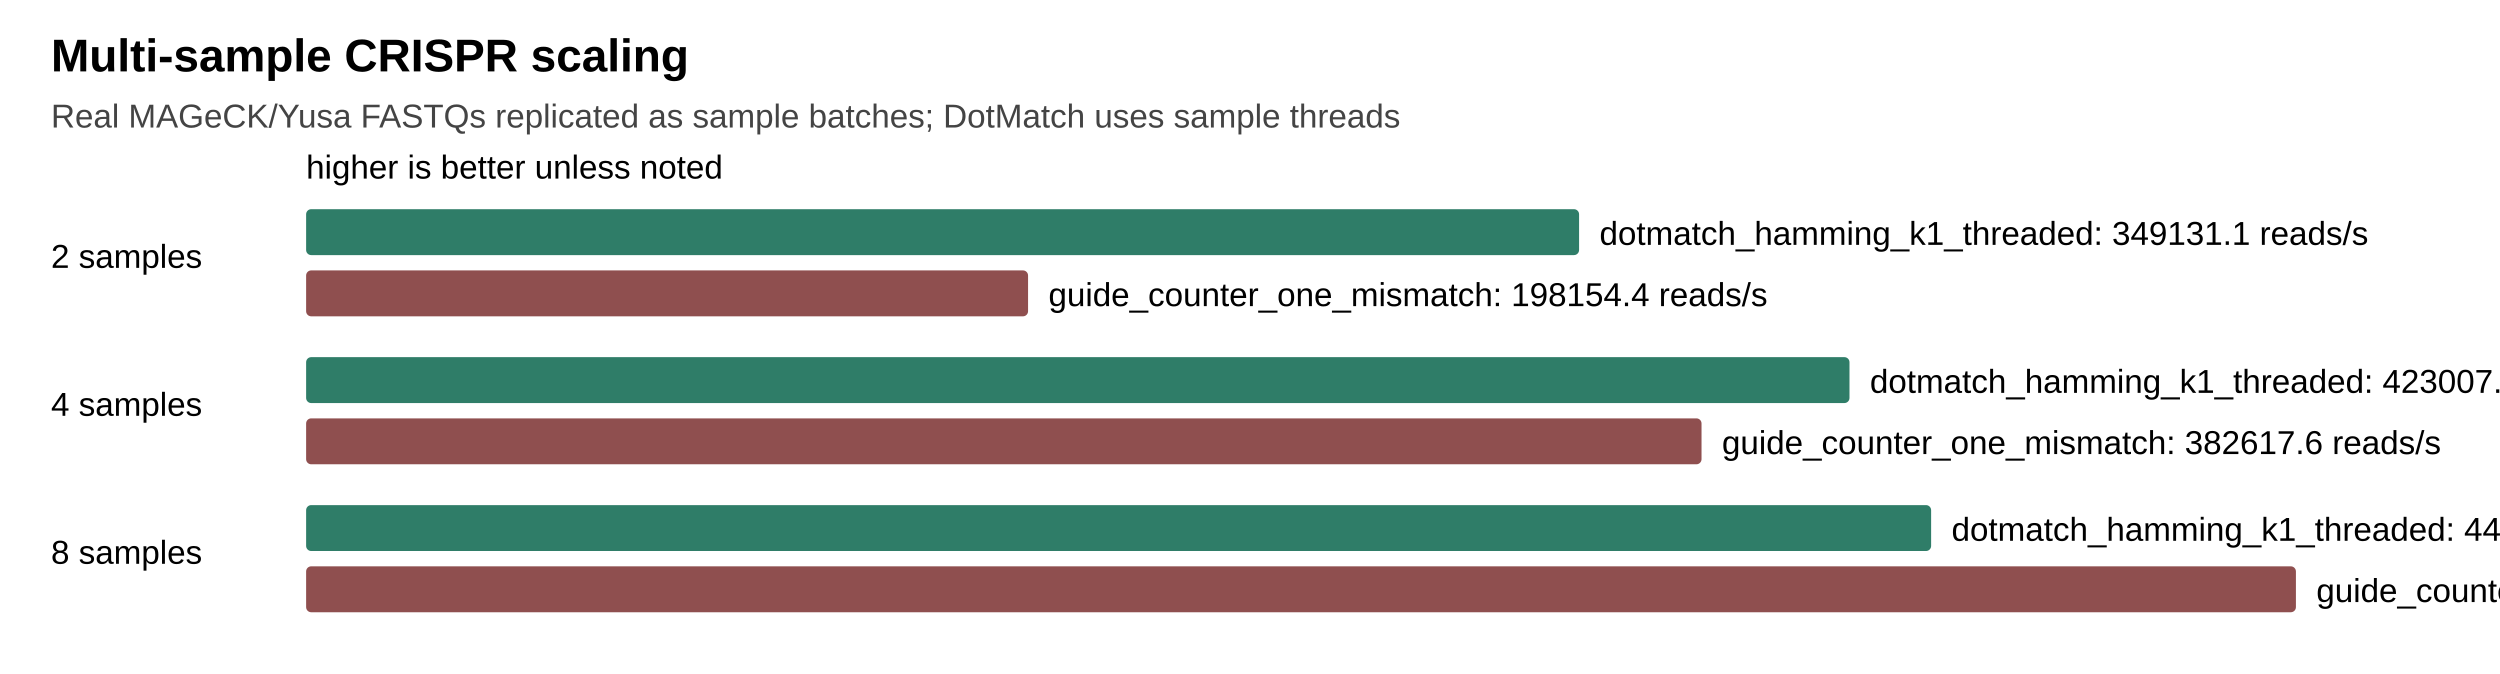
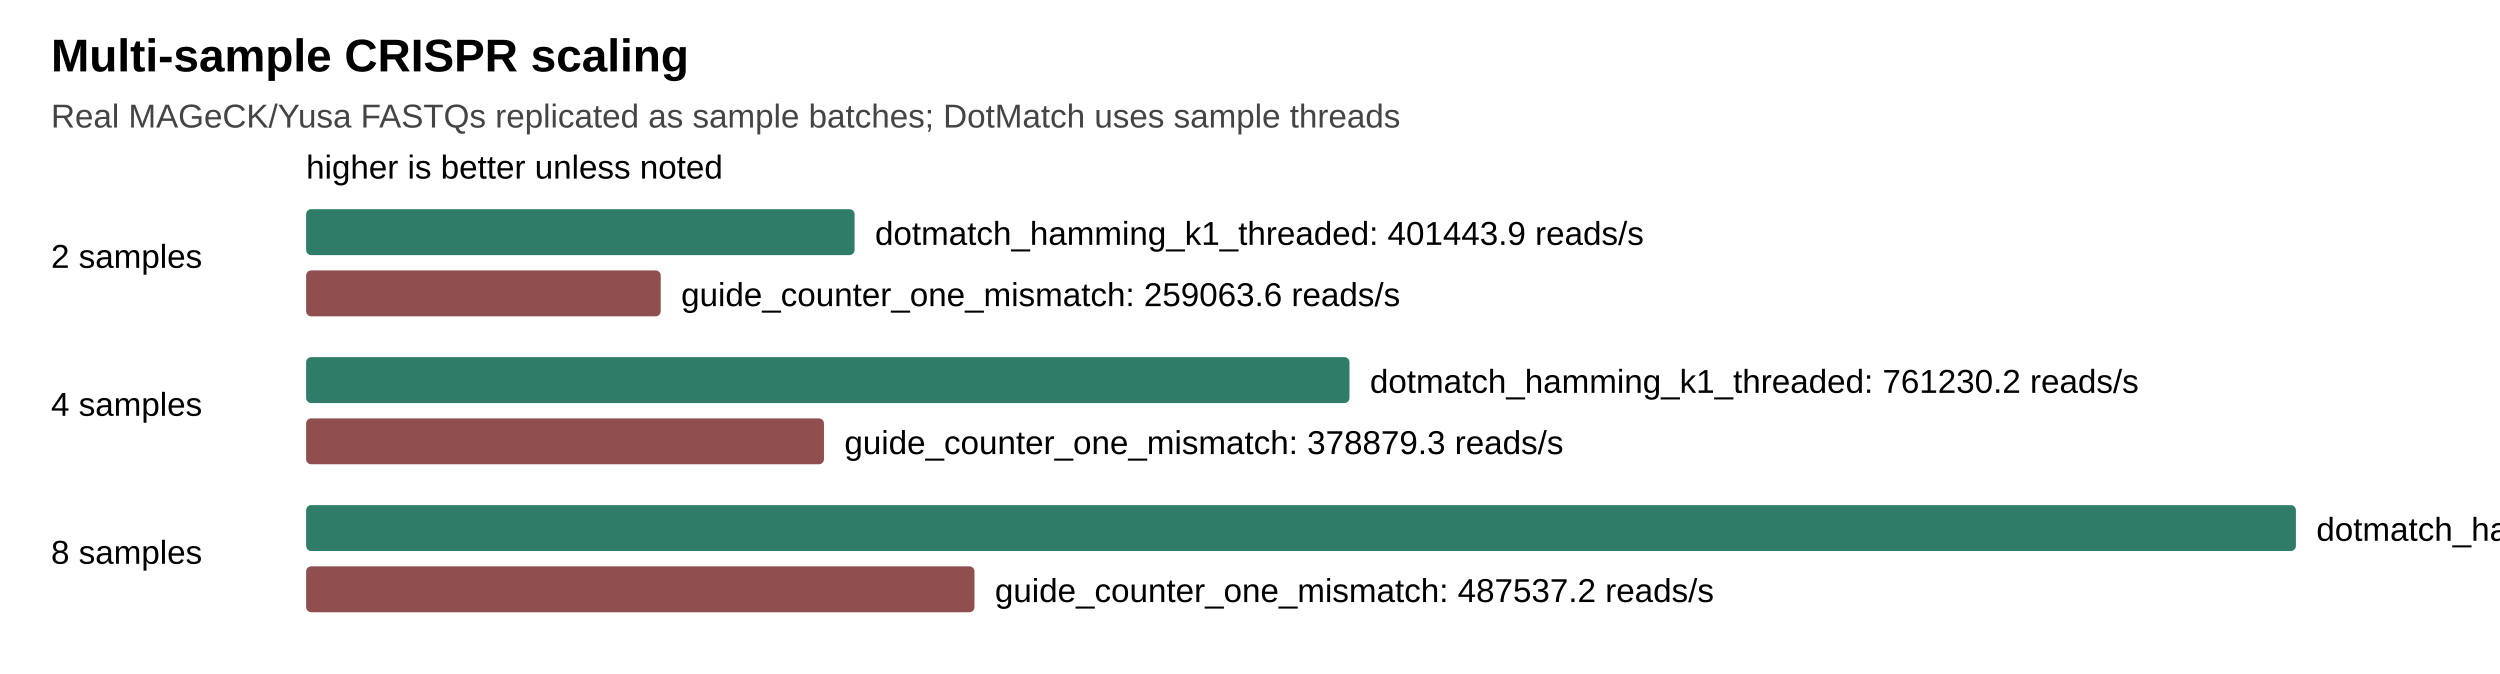
<svg xmlns="http://www.w3.org/2000/svg" width="980" height="264" viewBox="0 0 980 264">
  <style>text{font-family:Arial,sans-serif;font-size:13px}.title{font-size:18px;font-weight:700}.axis{fill:#444}</style>
  <text class="title" x="20" y="28">Multi-sample CRISPR scaling</text>
  <text class="axis" x="20" y="50">Real MAGeCK/Yusa FASTQs replicated as sample batches; DotMatch uses sample threads</text>
  <text x="20" y="105">2 samples</text>
-   <rect x="120" y="82" width="499" height="18" rx="2" fill="#2f7d68" />
-   <text x="627" y="96">dotmatch_hamming_k1_threaded: 349131.1 reads/s</text>
-   <rect x="120" y="106" width="283" height="18" rx="2" fill="#8f4f4f" />
-   <text x="411" y="120">guide_counter_one_mismatch: 198154.4 reads/s</text>
+   <rect x="120" y="82" width="215" height="18" rx="2" fill="#2f7d68" />
+   <text x="343" y="96">dotmatch_hamming_k1_threaded: 401443.9 reads/s</text>
+   <rect x="120" y="106" width="139" height="18" rx="2" fill="#8f4f4f" />
+   <text x="267" y="120">guide_counter_one_mismatch: 259063.6 reads/s</text>
  <text x="120" y="70">higher is better unless noted</text>
  <text x="20" y="163">4 samples</text>
-   <rect x="120" y="140" width="605" height="18" rx="2" fill="#2f7d68" />
-   <text x="733" y="154">dotmatch_hamming_k1_threaded: 423007.1 reads/s</text>
-   <rect x="120" y="164" width="547" height="18" rx="2" fill="#8f4f4f" />
-   <text x="675" y="178">guide_counter_one_mismatch: 382617.6 reads/s</text>
+   <rect x="120" y="140" width="409" height="18" rx="2" fill="#2f7d68" />
+   <text x="537" y="154">dotmatch_hamming_k1_threaded: 761230.2 reads/s</text>
+   <rect x="120" y="164" width="203" height="18" rx="2" fill="#8f4f4f" />
+   <text x="331" y="178">guide_counter_one_mismatch: 378879.3 reads/s</text>
  <text x="20" y="221">8 samples</text>
-   <rect x="120" y="198" width="637" height="18" rx="2" fill="#2f7d68" />
-   <text x="765" y="212">dotmatch_hamming_k1_threaded: 445946.5 reads/s</text>
-   <rect x="120" y="222" width="780" height="18" rx="2" fill="#8f4f4f" />
-   <text x="908" y="236">guide_counter_one_mismatch: 545361.1 reads/s</text>
+   <rect x="120" y="198" width="780" height="18" rx="2" fill="#2f7d68" />
+   <text x="908" y="212">dotmatch_hamming_k1_threaded: 1450791.2 reads/s</text>
+   <rect x="120" y="222" width="262" height="18" rx="2" fill="#8f4f4f" />
+   <text x="390" y="236">guide_counter_one_mismatch: 487537.2 reads/s</text>
</svg>
